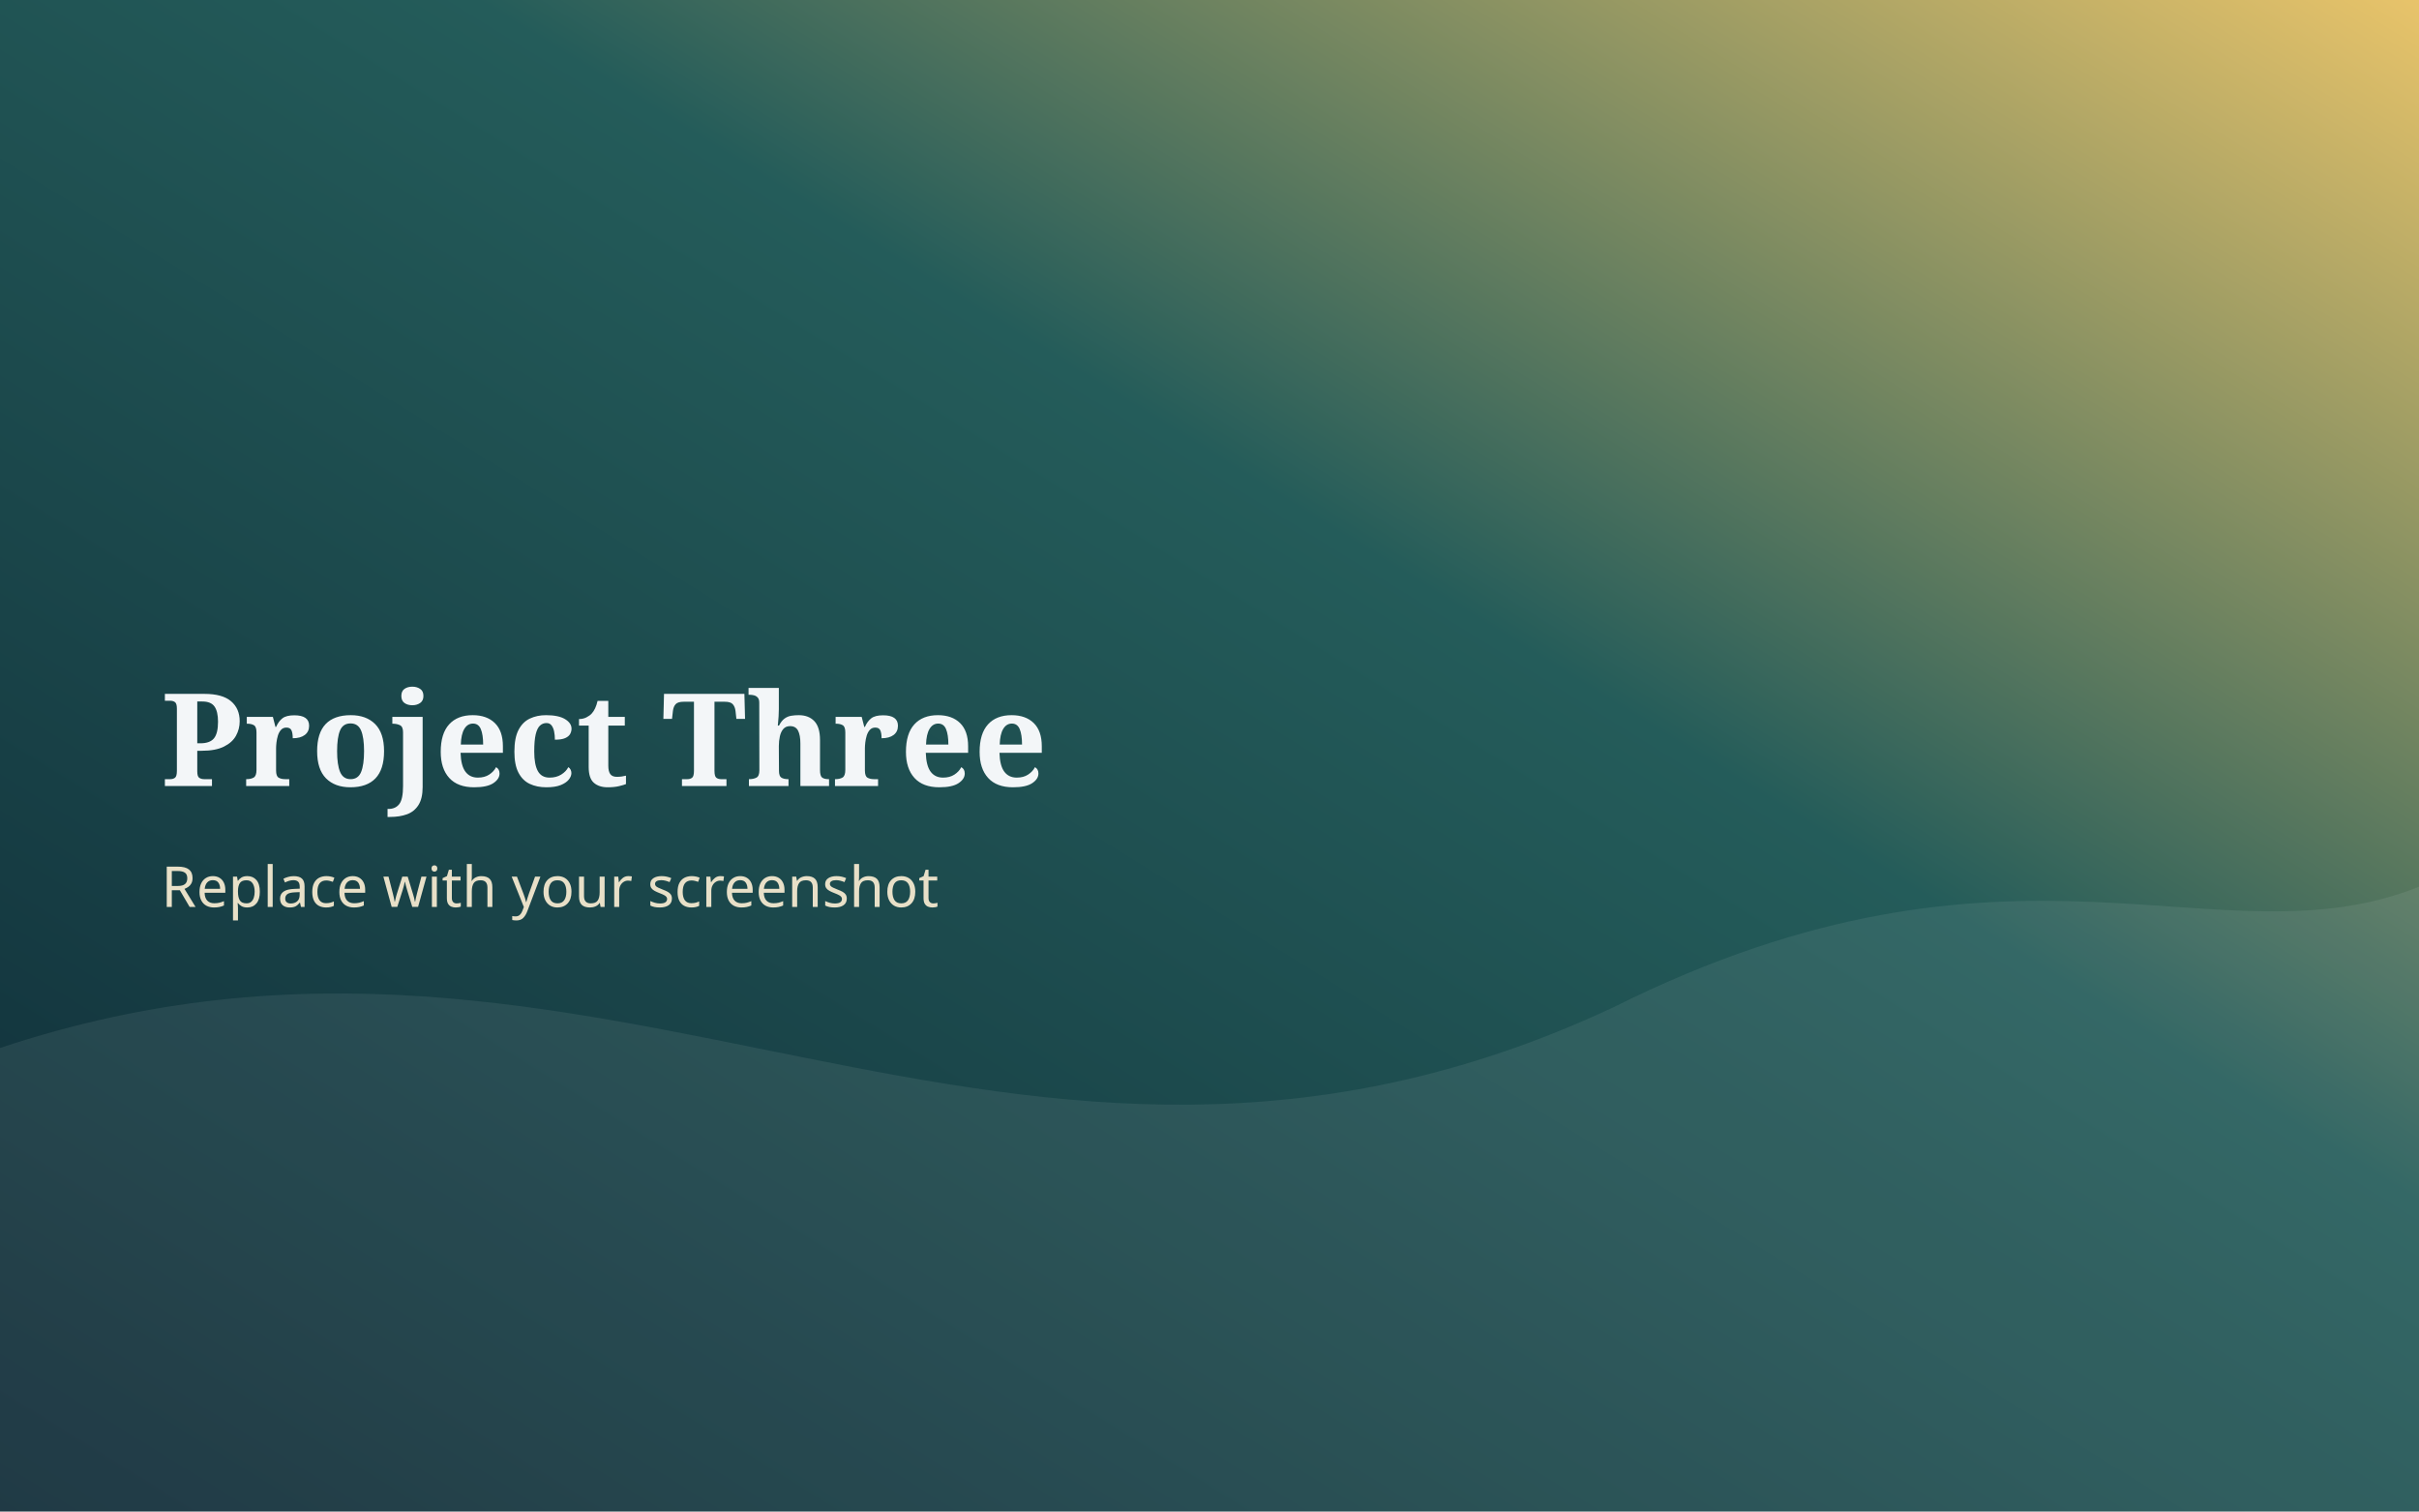
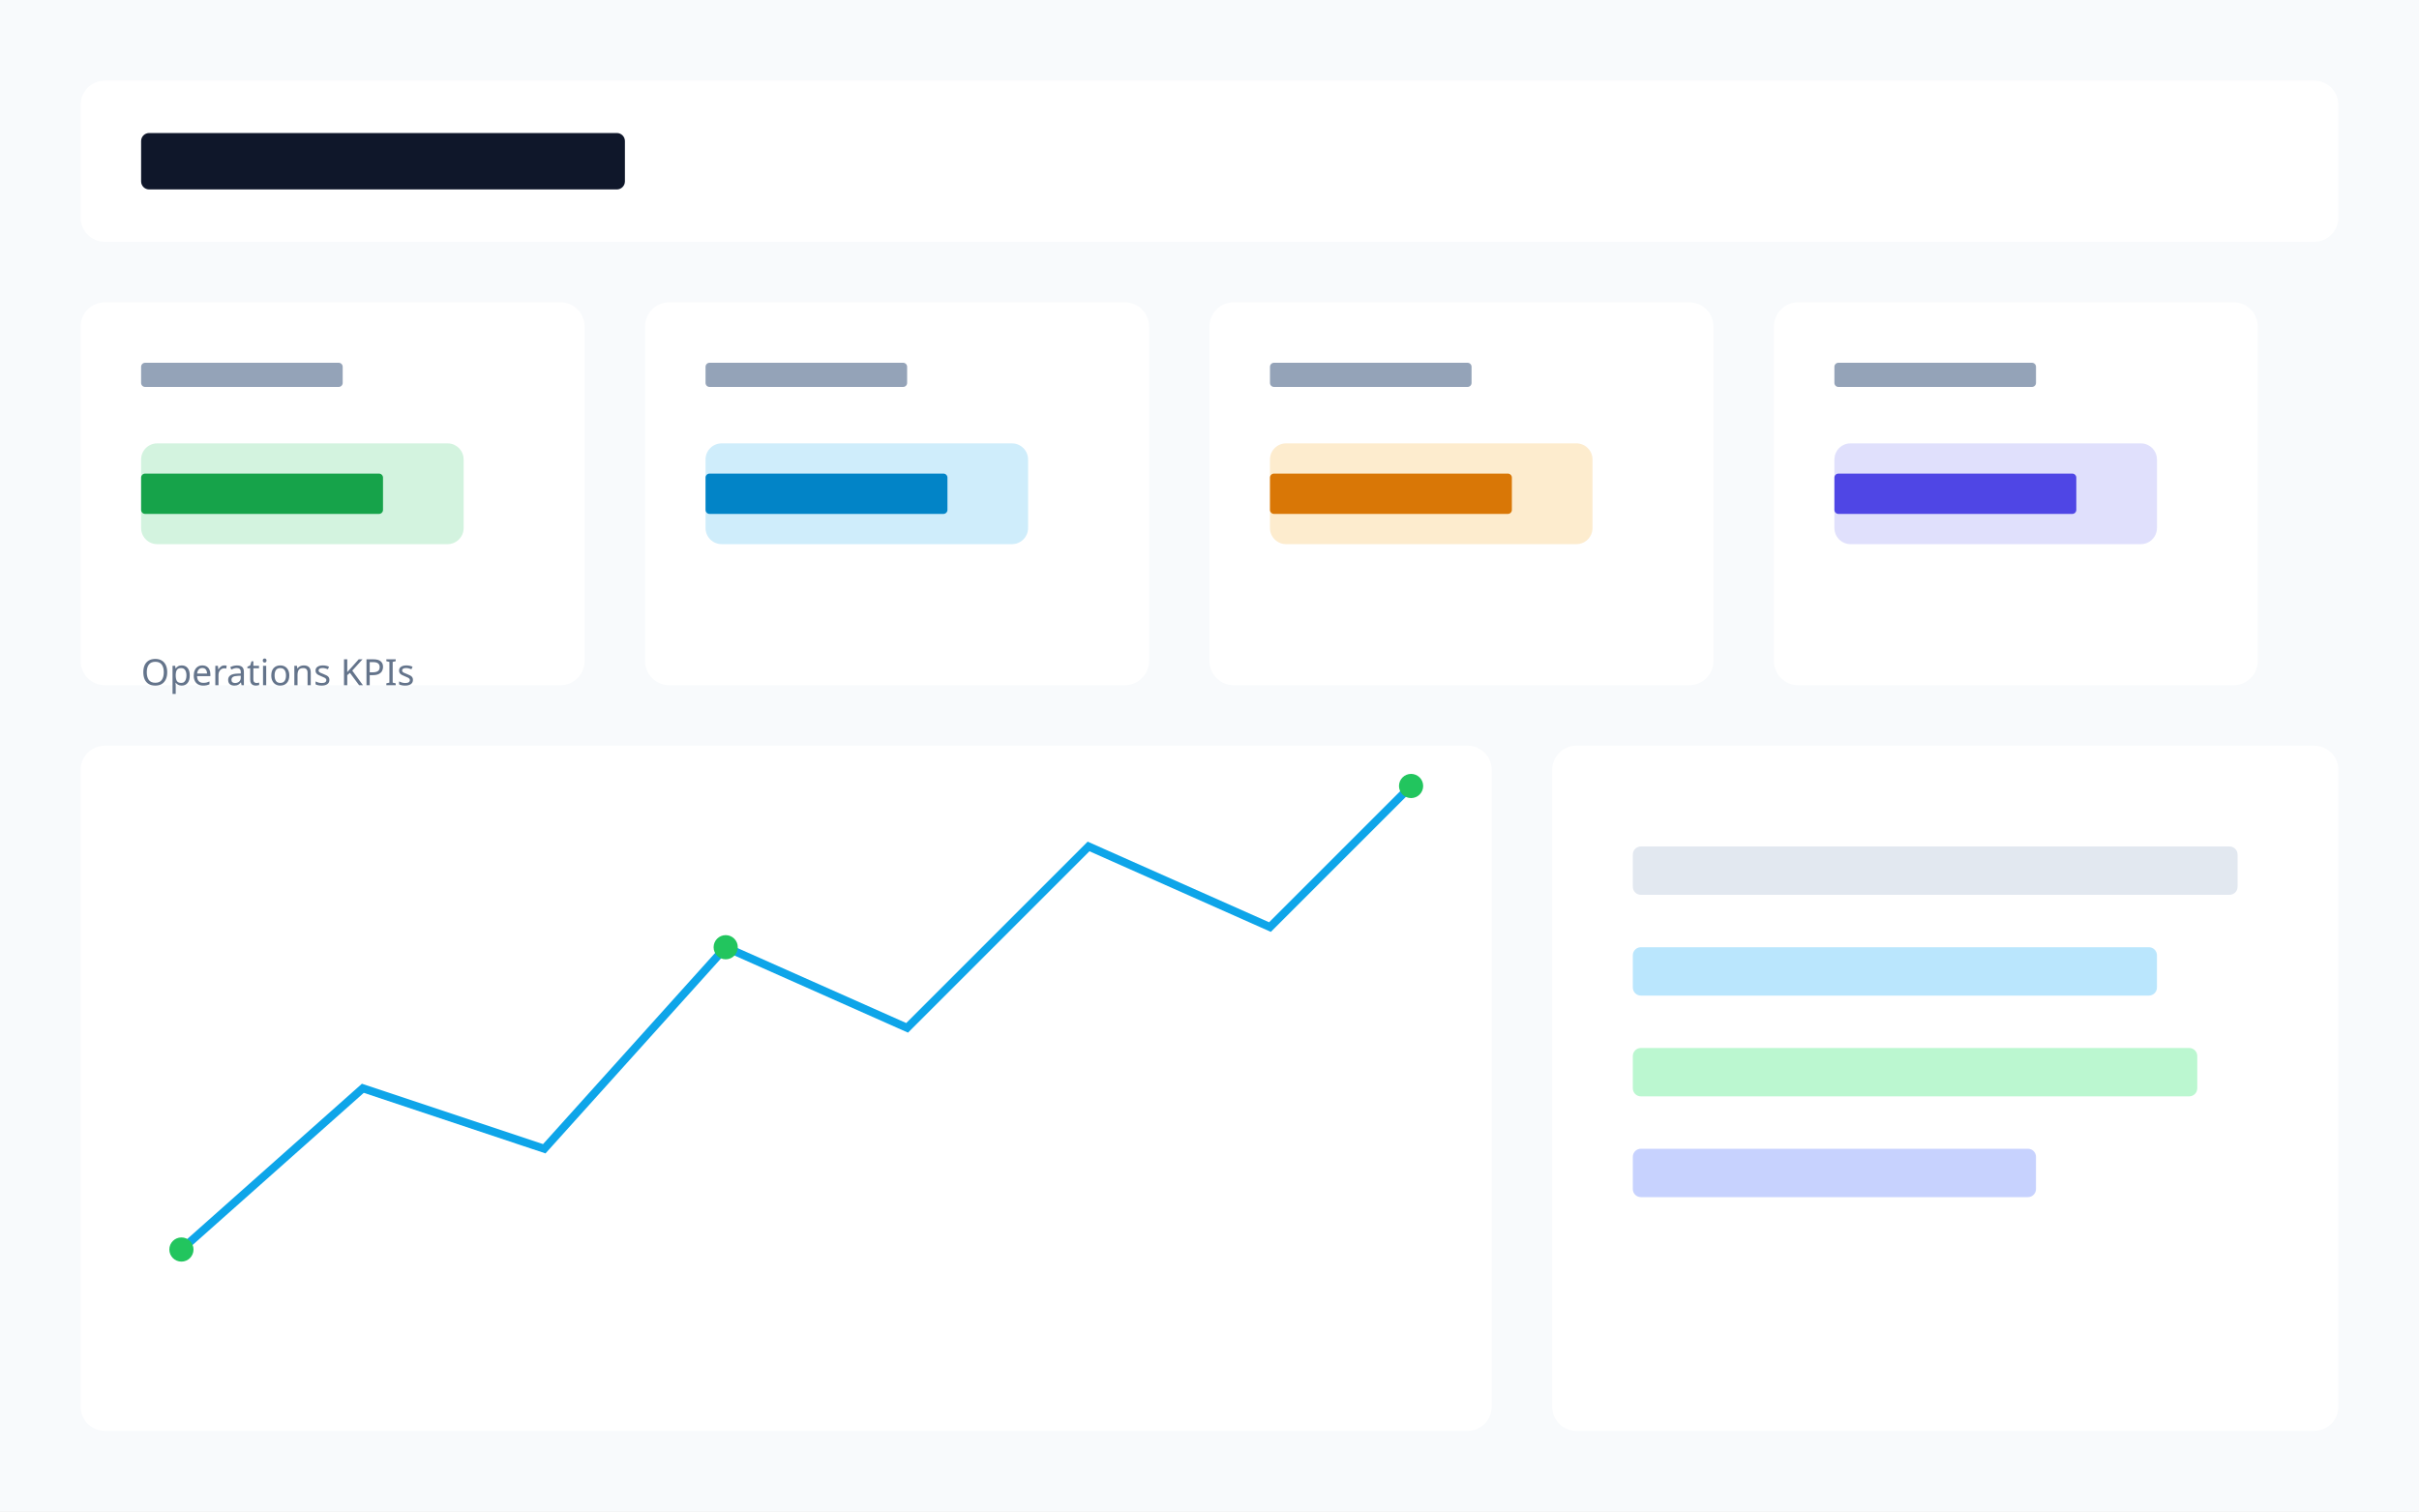
- <svg xmlns="http://www.w3.org/2000/svg" width="1200" height="750" viewBox="0 0 1200 750" role="img" aria-label="Project Three placeholder">
-   <defs>
-     <linearGradient id="g3" x1="0%" y1="100%" x2="100%" y2="0%">
-       <stop offset="0%" stop-color="#0E2A36" />
-       <stop offset="60%" stop-color="#245C5A" />
-       <stop offset="100%" stop-color="#E9C46A" />
-     </linearGradient>
-   </defs>
-   <rect width="1200" height="750" fill="url(#g3)" />
-   <path d="M0 520 C300 420 500 640 800 500 C1000 400 1100 480 1200 440 L1200 750 L0 750 Z" fill="#F3F6F8" fill-opacity="0.08" />
-   <text x="80" y="390" fill="#F3F6F8" font-family="Georgia, serif" font-size="64" font-weight="700">Project Three</text>
-   <text x="80" y="450" fill="#E8E0C8" font-family="system-ui, sans-serif" font-size="28">Replace with your screenshot</text>
+ <svg xmlns="http://www.w3.org/2000/svg" width="1200" height="750" viewBox="0 0 1200 750" fill="none">
+   <rect width="1200" height="750" fill="#f8fafc" />
+   <rect x="40" y="40" width="1120" height="80" rx="12" fill="#ffffff" />
+   <rect x="70" y="66" width="240" height="28" rx="4" fill="#0f172a" />
+   <rect x="40" y="150" width="250" height="190" rx="12" fill="#ffffff" />
+   <rect x="70" y="180" width="100" height="12" rx="2" fill="#94a3b8" />
+   <rect x="70" y="220" width="160" height="50" rx="8" fill="#22c55e" opacity="0.2" />
+   <rect x="70" y="235" width="120" height="20" rx="2" fill="#16a34a" />
+   <rect x="320" y="150" width="250" height="190" rx="12" fill="#ffffff" />
+   <rect x="350" y="180" width="100" height="12" rx="2" fill="#94a3b8" />
+   <rect x="350" y="220" width="160" height="50" rx="8" fill="#0ea5e9" opacity="0.2" />
+   <rect x="350" y="235" width="120" height="20" rx="2" fill="#0284c7" />
+   <rect x="600" y="150" width="250" height="190" rx="12" fill="#ffffff" />
+   <rect x="630" y="180" width="100" height="12" rx="2" fill="#94a3b8" />
+   <rect x="630" y="220" width="160" height="50" rx="8" fill="#f59e0b" opacity="0.2" />
+   <rect x="630" y="235" width="120" height="20" rx="2" fill="#d97706" />
+   <rect x="880" y="150" width="240" height="190" rx="12" fill="#ffffff" />
+   <rect x="910" y="180" width="100" height="12" rx="2" fill="#94a3b8" />
+   <rect x="910" y="220" width="160" height="50" rx="8" fill="#6366f1" opacity="0.2" />
+   <rect x="910" y="235" width="120" height="20" rx="2" fill="#4f46e5" />
+   <rect x="40" y="370" width="700" height="340" rx="12" fill="#ffffff" />
+   <polyline points="90,620 180,540 270,570 360,470 450,510 540,420 630,460 700,390" fill="none" stroke="#0ea5e9" stroke-width="4" />
+   <circle cx="90" cy="620" r="6" fill="#22c55e" />
+   <circle cx="360" cy="470" r="6" fill="#22c55e" />
+   <circle cx="700" cy="390" r="6" fill="#22c55e" />
+   <rect x="770" y="370" width="390" height="340" rx="12" fill="#ffffff" />
+   <rect x="810" y="420" width="300" height="24" rx="4" fill="#e2e8f0" />
+   <rect x="810" y="470" width="260" height="24" rx="4" fill="#bae6fd" />
+   <rect x="810" y="520" width="280" height="24" rx="4" fill="#bbf7d0" />
+   <rect x="810" y="570" width="200" height="24" rx="4" fill="#c7d2fe" />
+   <text x="70" y="340" fill="#64748b" font-family="system-ui,sans-serif" font-size="18">Operations KPIs</text>
</svg>
